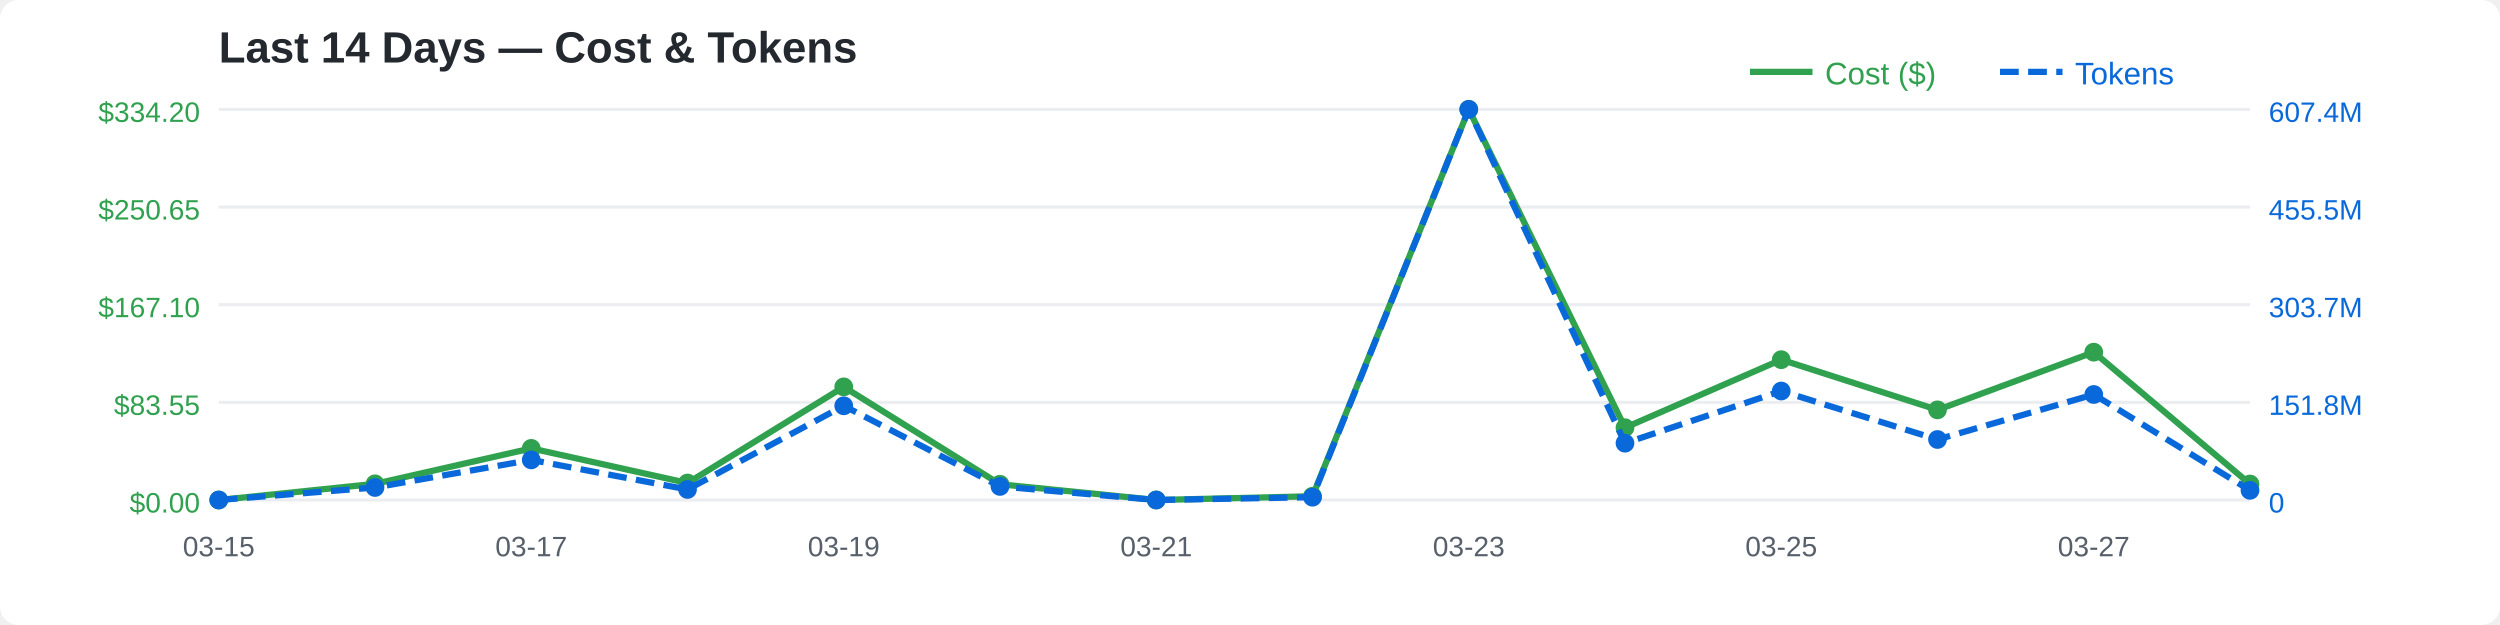
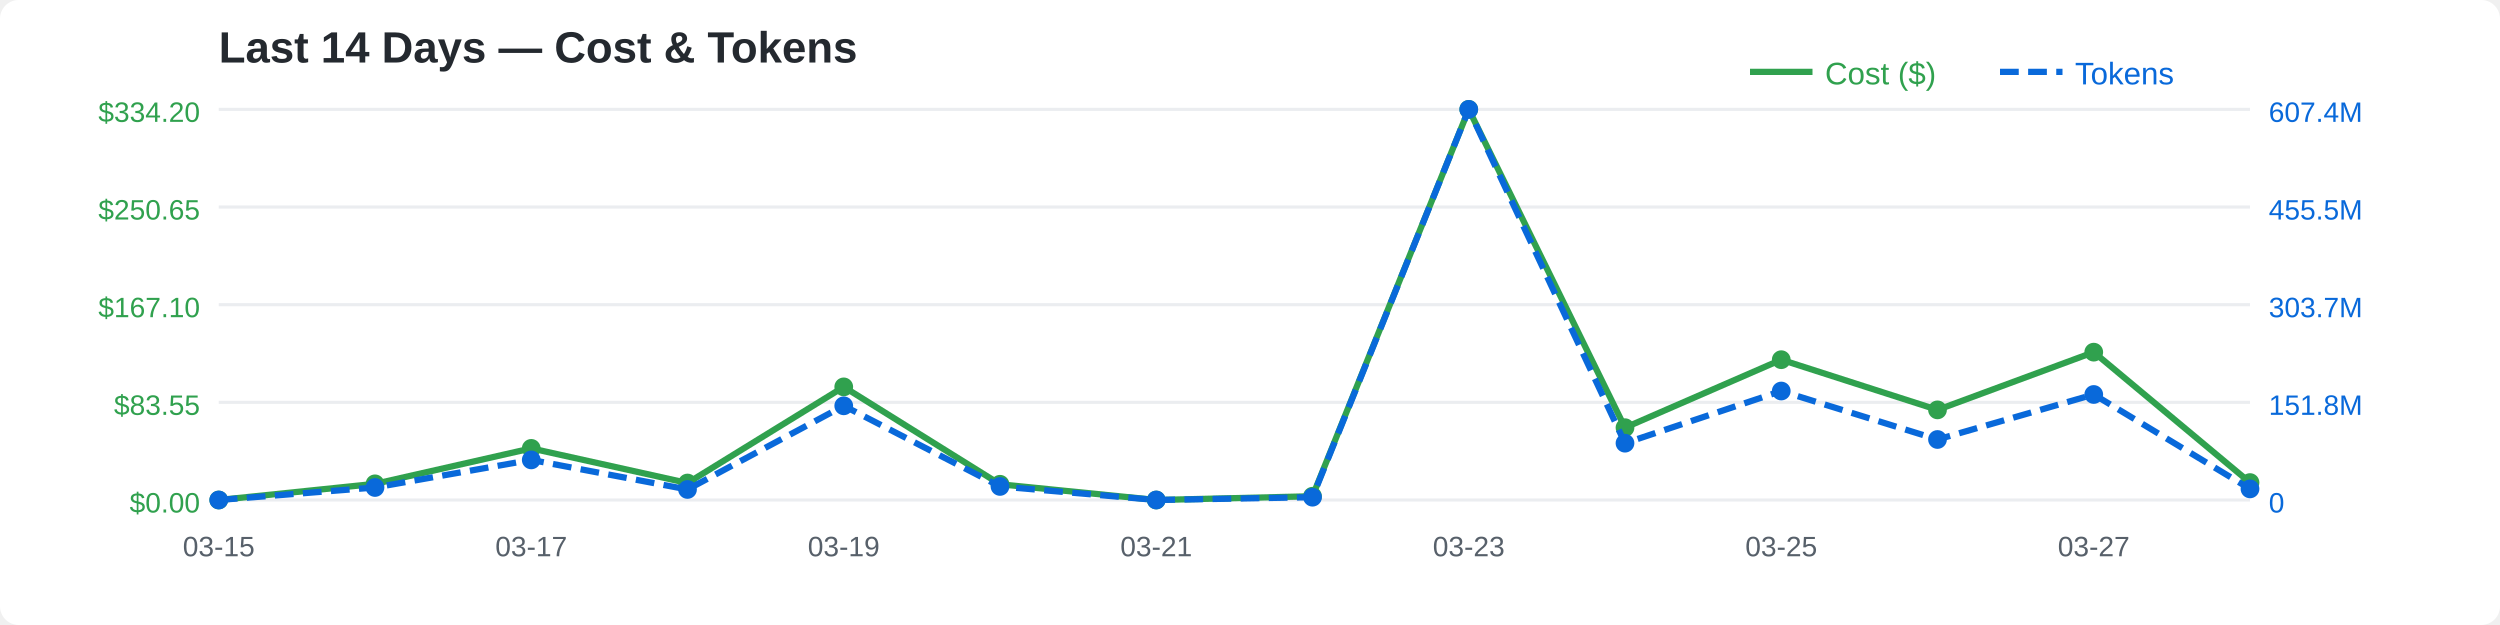
<svg xmlns="http://www.w3.org/2000/svg" width="800" height="200" viewBox="0 0 800 200">
  <rect width="800" height="200" fill="#ffffff" rx="6" />
  <text x="70" y="20" font-family="Arial, sans-serif" font-size="14" fill="#24292f" font-weight="bold">Last 14 Days — Cost &amp; Tokens</text>
  <line x1="70" y1="35.0" x2="720" y2="35.0" stroke="#ebedf0" stroke-width="1" />
  <line x1="70" y1="66.25" x2="720" y2="66.25" stroke="#ebedf0" stroke-width="1" />
  <line x1="70" y1="97.5" x2="720" y2="97.5" stroke="#ebedf0" stroke-width="1" />
  <line x1="70" y1="128.75" x2="720" y2="128.75" stroke="#ebedf0" stroke-width="1" />
  <line x1="70" y1="160.0" x2="720" y2="160.0" stroke="#ebedf0" stroke-width="1" />
  <text x="70.0" y="178" font-family="Arial, sans-serif" font-size="9" fill="#57606a" text-anchor="middle">03-15</text>
  <text x="170.0" y="178" font-family="Arial, sans-serif" font-size="9" fill="#57606a" text-anchor="middle">03-17</text>
  <text x="270.0" y="178" font-family="Arial, sans-serif" font-size="9" fill="#57606a" text-anchor="middle">03-19</text>
  <text x="370.0" y="178" font-family="Arial, sans-serif" font-size="9" fill="#57606a" text-anchor="middle">03-21</text>
  <text x="470.0" y="178" font-family="Arial, sans-serif" font-size="9" fill="#57606a" text-anchor="middle">03-23</text>
  <text x="570.0" y="178" font-family="Arial, sans-serif" font-size="9" fill="#57606a" text-anchor="middle">03-25</text>
  <text x="670.0" y="178" font-family="Arial, sans-serif" font-size="9" fill="#57606a" text-anchor="middle">03-27</text>
  <text x="64" y="39.0" font-family="Arial, sans-serif" font-size="9" fill="#30a14e" text-anchor="end">$334.20</text>
  <text x="64" y="70.25" font-family="Arial, sans-serif" font-size="9" fill="#30a14e" text-anchor="end">$250.65</text>
  <text x="64" y="101.5" font-family="Arial, sans-serif" font-size="9" fill="#30a14e" text-anchor="end">$167.10</text>
  <text x="64" y="132.75" font-family="Arial, sans-serif" font-size="9" fill="#30a14e" text-anchor="end">$83.55</text>
  <text x="64" y="164.0" font-family="Arial, sans-serif" font-size="9" fill="#30a14e" text-anchor="end">$0.00</text>
  <text x="726" y="39.0" font-family="Arial, sans-serif" font-size="9" fill="#0969da">607.4M</text>
  <text x="726" y="70.25" font-family="Arial, sans-serif" font-size="9" fill="#0969da">455.5M</text>
  <text x="726" y="101.5" font-family="Arial, sans-serif" font-size="9" fill="#0969da">303.7M</text>
  <text x="726" y="132.75" font-family="Arial, sans-serif" font-size="9" fill="#0969da">151.8M</text>
  <text x="726" y="164.0" font-family="Arial, sans-serif" font-size="9" fill="#0969da">0</text>
-   <polyline points="70.0,160.0 120.0,154.827 170.0,143.482 220.0,154.568 270.0,123.802 320.0,154.966 370.0,160.0 420.0,158.795 470.0,35.0 520.0,136.859 570.0,115.101 620.0,131.16 670.0,112.691 720.0,154.885" fill="none" stroke="#30a14e" stroke-width="2" />
+   <polyline points="70.0,160.0 120.0,154.827 170.0,143.482 220.0,154.568 270.0,123.802 320.0,154.966 370.0,160.0 420.0,158.795 470.0,35.0 520.0,136.859 570.0,115.101 620.0,131.16 670.0,112.691 720.0,154.421" fill="none" stroke="#30a14e" stroke-width="2" />
  <circle cx="70.0" cy="160.0" r="3" fill="#30a14e">
    </circle>
  <circle cx="120.0" cy="154.827" r="3" fill="#30a14e">
    </circle>
  <circle cx="170.0" cy="143.482" r="3" fill="#30a14e">
    </circle>
  <circle cx="220.0" cy="154.568" r="3" fill="#30a14e">
    </circle>
  <circle cx="270.0" cy="123.802" r="3" fill="#30a14e">
    </circle>
  <circle cx="320.0" cy="154.966" r="3" fill="#30a14e">
    </circle>
  <circle cx="370.0" cy="160.0" r="3" fill="#30a14e">
    </circle>
  <circle cx="420.0" cy="158.795" r="3" fill="#30a14e">
    </circle>
  <circle cx="470.0" cy="35.0" r="3" fill="#30a14e">
    </circle>
  <circle cx="520.0" cy="136.859" r="3" fill="#30a14e">
    </circle>
  <circle cx="570.0" cy="115.101" r="3" fill="#30a14e">
    </circle>
  <circle cx="620.0" cy="131.16" r="3" fill="#30a14e">
    </circle>
  <circle cx="670.0" cy="112.691" r="3" fill="#30a14e">
    </circle>
-   <circle cx="720.0" cy="154.885" r="3" fill="#30a14e">
+   <circle cx="720.0" cy="154.421" r="3" fill="#30a14e">
    </circle>
-   <polyline points="70.0,160.0 120.0,155.999 170.0,147.169 220.0,156.63 270.0,129.859 320.0,155.662 370.0,160.0 420.0,159.105 470.0,35.0 520.0,141.82 570.0,125.128 620.0,140.638 670.0,126.233 720.0,156.91" fill="none" stroke="#0969da" stroke-width="2" stroke-dasharray="6,3" />
+   <polyline points="70.0,160.0 120.0,155.999 170.0,147.169 220.0,156.63 270.0,129.859 320.0,155.662 370.0,160.0 420.0,159.105 470.0,35.0 520.0,141.82 570.0,125.128 620.0,140.638 670.0,126.233 720.0,156.448" fill="none" stroke="#0969da" stroke-width="2" stroke-dasharray="6,3" />
  <circle cx="70.0" cy="160.0" r="3" fill="#0969da">
    </circle>
  <circle cx="120.0" cy="155.999" r="3" fill="#0969da">
    </circle>
  <circle cx="170.0" cy="147.169" r="3" fill="#0969da">
    </circle>
  <circle cx="220.0" cy="156.63" r="3" fill="#0969da">
    </circle>
  <circle cx="270.0" cy="129.859" r="3" fill="#0969da">
    </circle>
  <circle cx="320.0" cy="155.662" r="3" fill="#0969da">
    </circle>
  <circle cx="370.0" cy="160.0" r="3" fill="#0969da">
    </circle>
  <circle cx="420.0" cy="159.105" r="3" fill="#0969da">
    </circle>
  <circle cx="470.0" cy="35.0" r="3" fill="#0969da">
    </circle>
  <circle cx="520.0" cy="141.82" r="3" fill="#0969da">
    </circle>
  <circle cx="570.0" cy="125.128" r="3" fill="#0969da">
    </circle>
  <circle cx="620.0" cy="140.638" r="3" fill="#0969da">
    </circle>
  <circle cx="670.0" cy="126.233" r="3" fill="#0969da">
    </circle>
-   <circle cx="720.0" cy="156.91" r="3" fill="#0969da">
+   <circle cx="720.0" cy="156.448" r="3" fill="#0969da">
    </circle>
  <line x1="560" y1="23" x2="580" y2="23" stroke="#30a14e" stroke-width="2" />
  <text x="584" y="27" font-family="Arial, sans-serif" font-size="10" fill="#30a14e">Cost ($)</text>
  <line x1="640" y1="23" x2="660" y2="23" stroke="#0969da" stroke-width="2" stroke-dasharray="6,3" />
  <text x="664" y="27" font-family="Arial, sans-serif" font-size="10" fill="#0969da">Tokens</text>
</svg>
